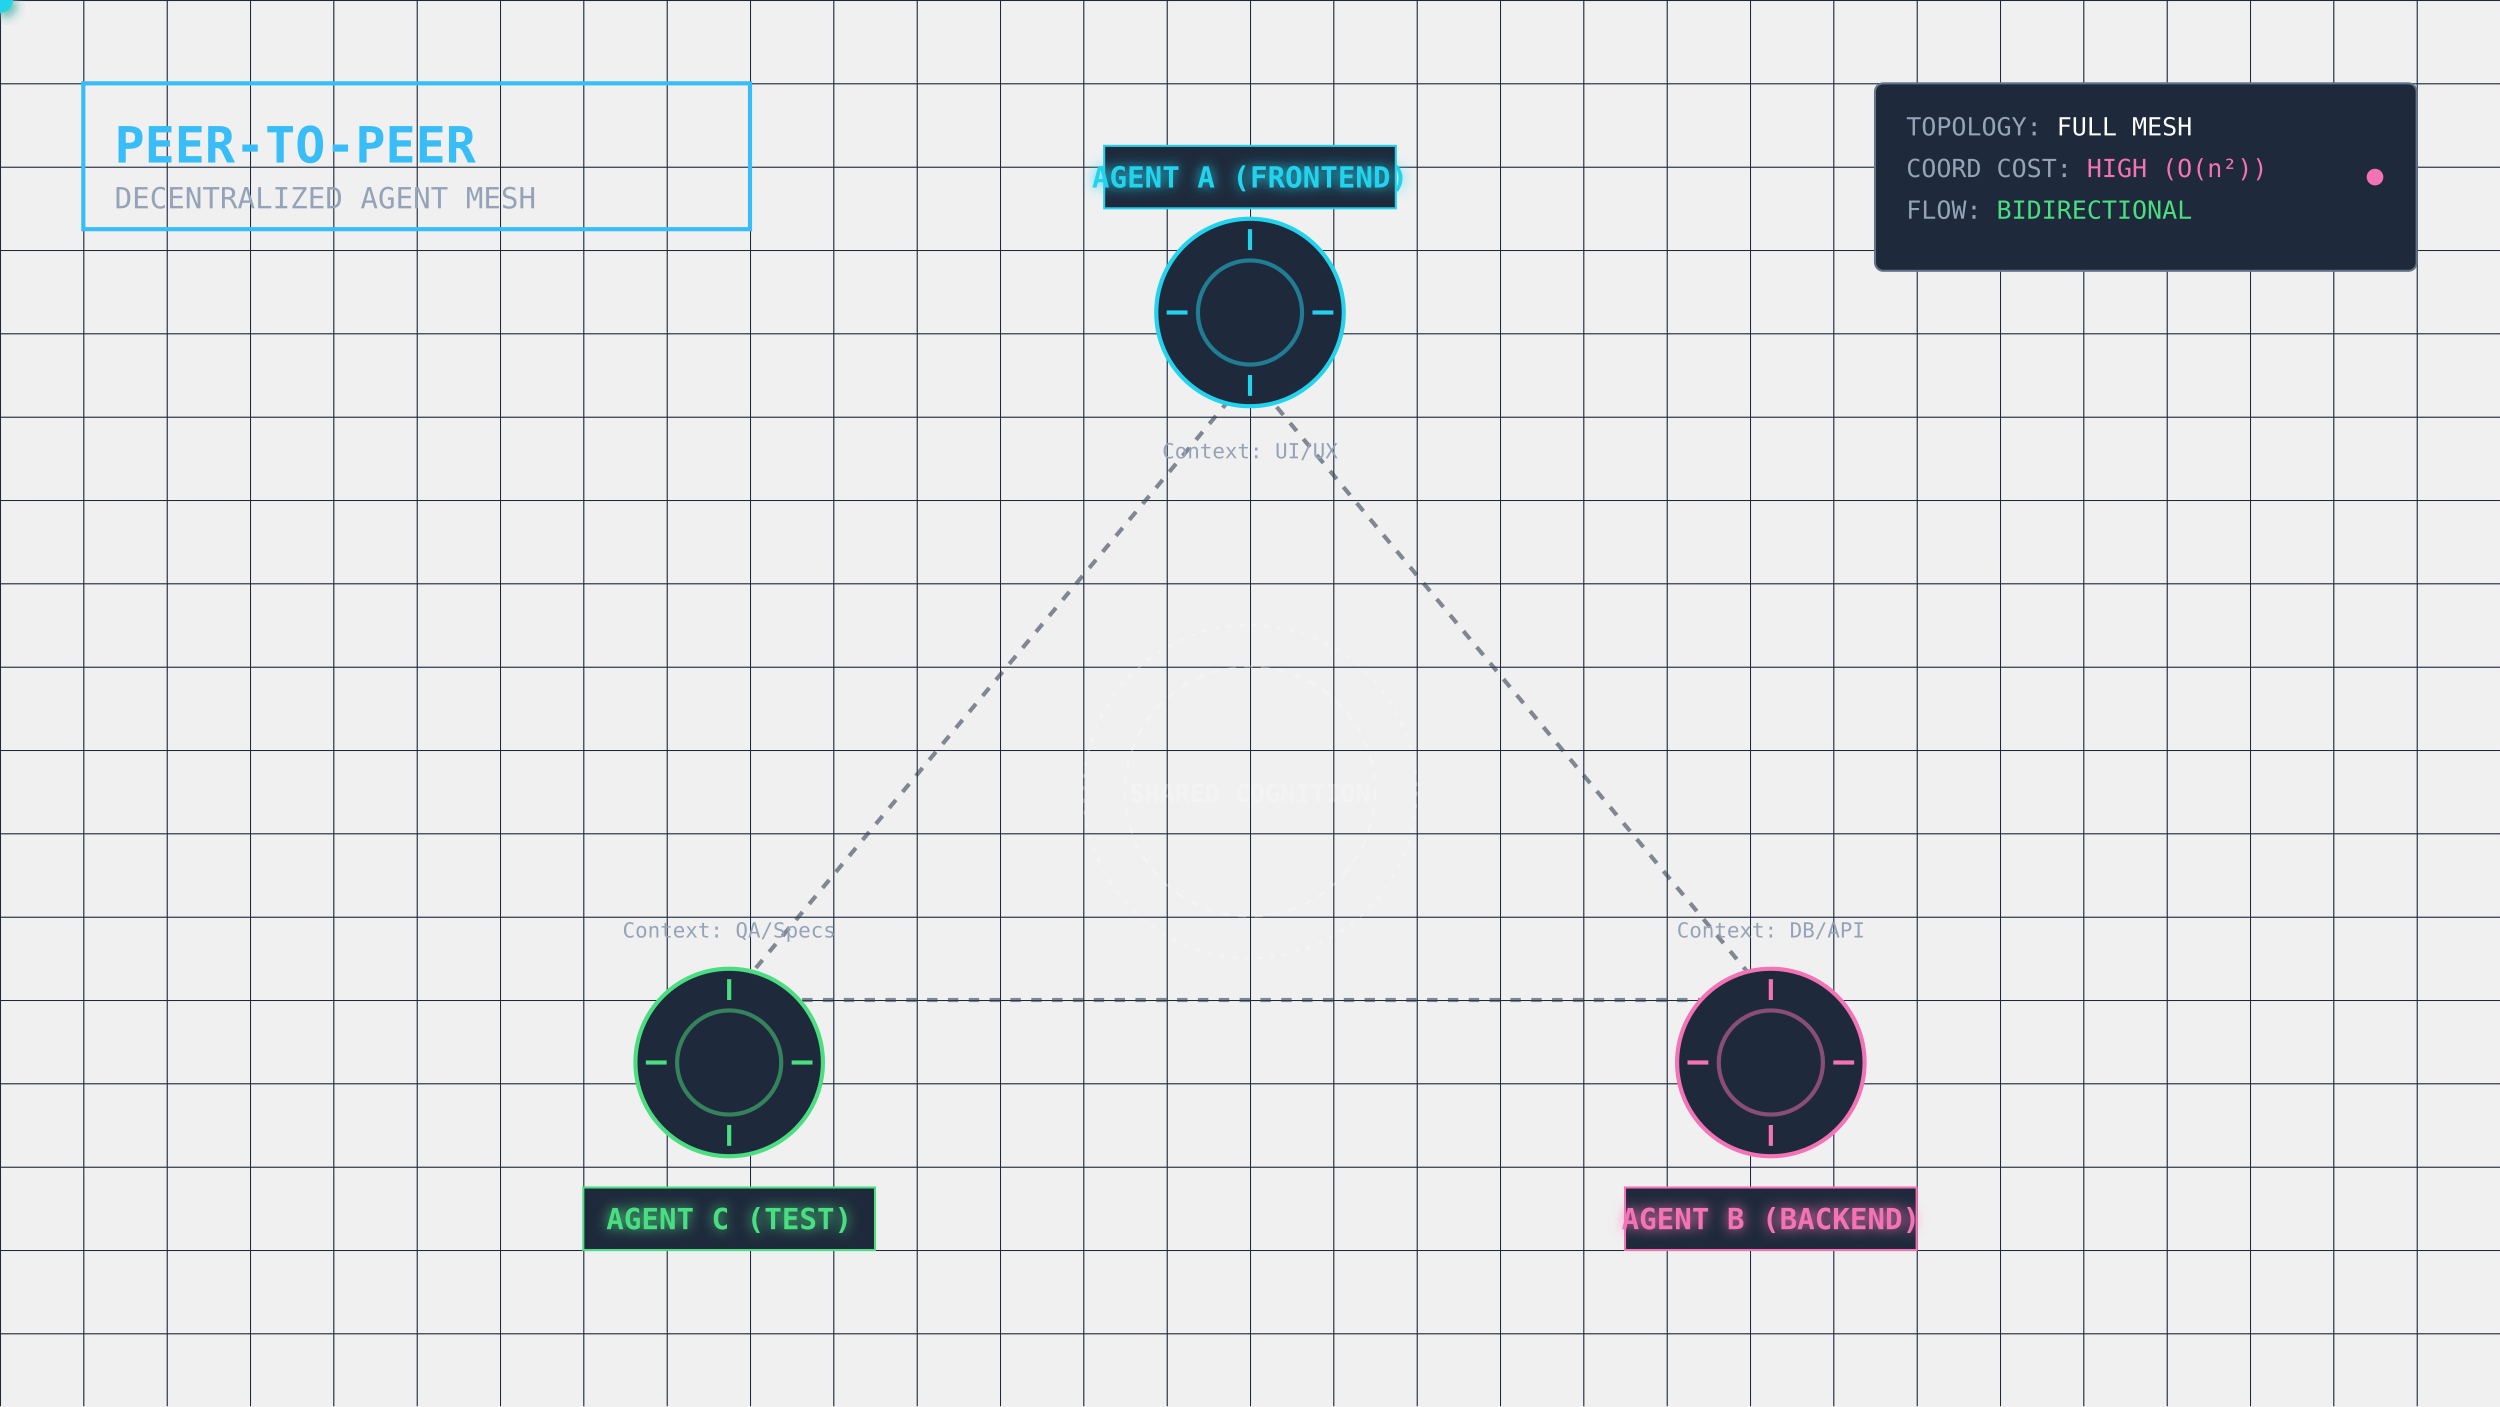
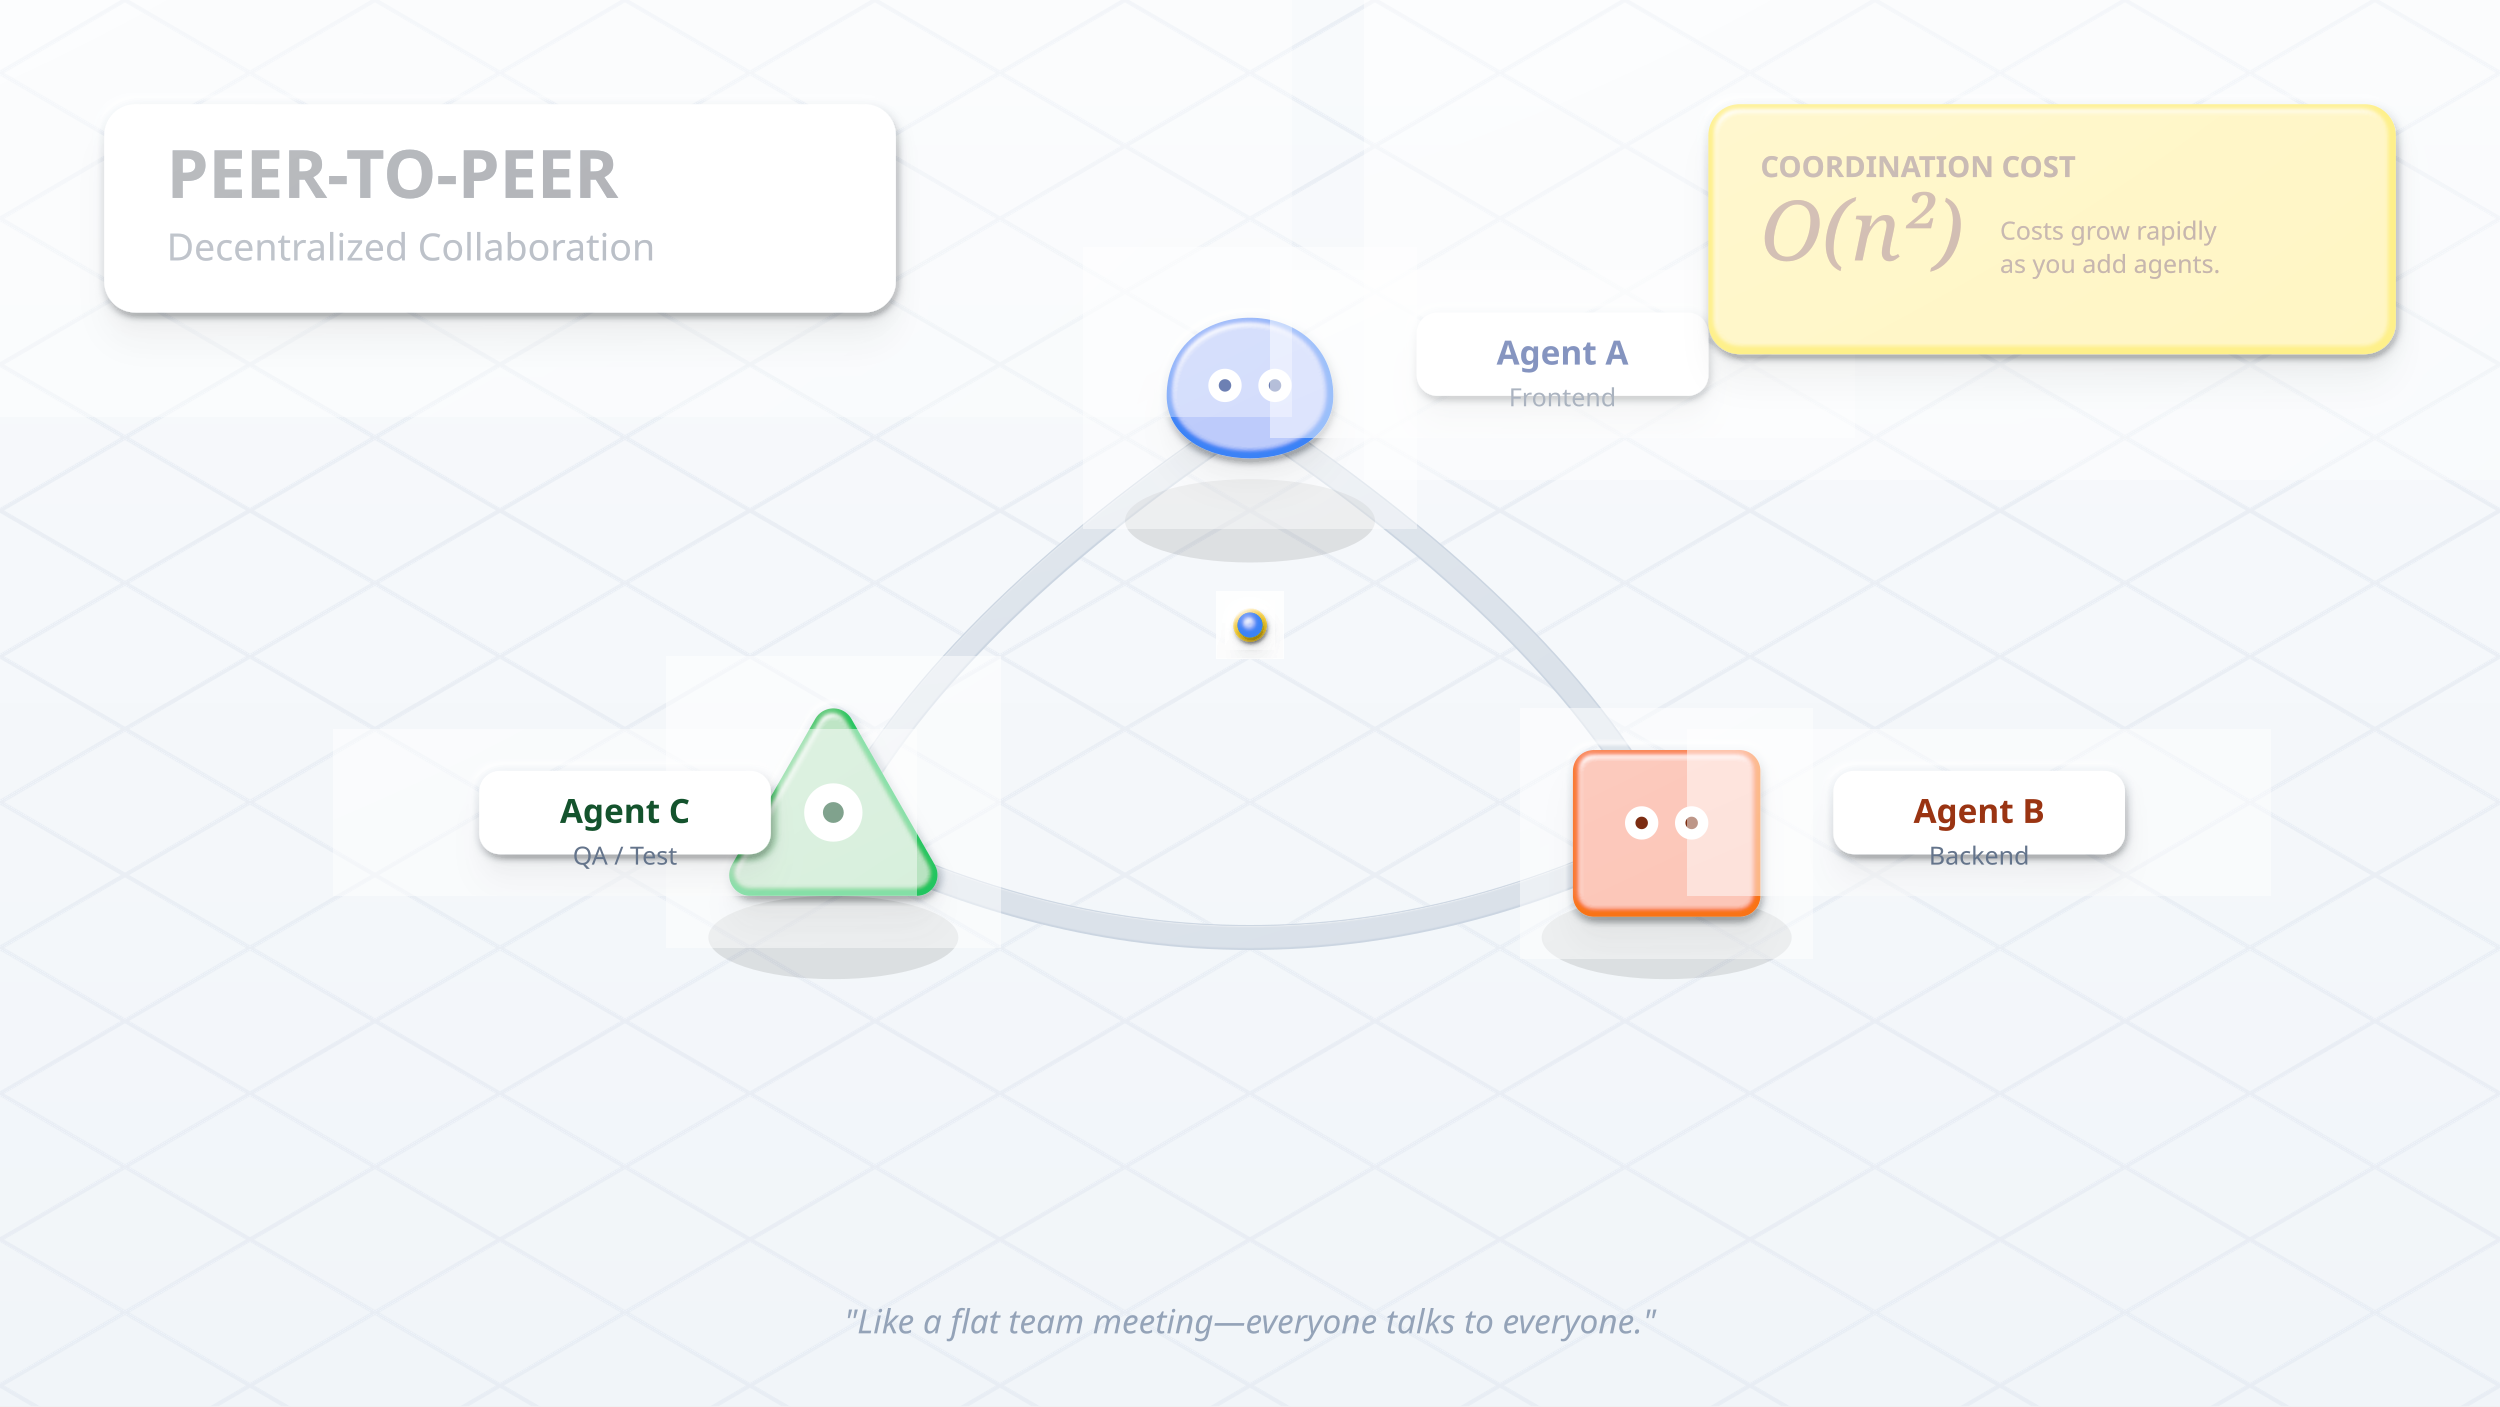
- <svg xmlns="http://www.w3.org/2000/svg" viewBox="0 0 1200 675" font-family="'JetBrains Mono', Consolas, monospace" style="background-color: #0f172a;">
+ <svg xmlns="http://www.w3.org/2000/svg" viewBox="0 0 1200 675" font-family="'Comic Sans MS', 'Chalkboard SE', sans-serif">
  <defs>
-     <pattern id="grid" width="40" height="40" patternUnits="userSpaceOnUse">
-       <path d="M 40 0 L 0 0 0 40" fill="none" stroke="#1e293b" stroke-width="1" />
-     </pattern>
-     <filter id="glow" x="-50%" y="-50%" width="200%" height="200%">
-       <feGaussianBlur stdDeviation="3" result="coloredBlur" />
+     <filter id="clay-material" x="-50%" y="-50%" width="200%" height="200%">
+       <feGaussianBlur in="SourceAlpha" stdDeviation="2" result="blur" />
+       <feSpecularLighting in="blur" surfaceScale="5" specularConstant="0.8" specularExponent="15" result="specular" lighting-color="#ffffff">
+         <fePointLight x="-500" y="-1000" z="2000" />
+       </feSpecularLighting>
+       <feGaussianBlur in="SourceAlpha" stdDeviation="4" result="blurAlpha" />
+       <feOffset dx="2" dy="4" in="blurAlpha" result="offsetBlur" />
+       <feComposite in="offsetBlur" in2="SourceAlpha" operator="out" result="inverseShadow" />
+       <feFlood flood-color="#000000" flood-opacity="0.2" />
+       <feComposite in2="inverseShadow" operator="in" result="innerShadow" />
+       <feGaussianBlur in="SourceAlpha" stdDeviation="8" result="dropBlur" />
+       <feOffset dx="0" dy="15" in="dropBlur" result="dropShadow" />
+       <feFlood flood-color="#000000" flood-opacity="0.15" />
+       <feComposite in2="dropShadow" operator="in" result="coloredDropShadow" />
      <feMerge>
-         <feMergeNode in="coloredBlur" />
+         <feMergeNode in="coloredDropShadow" />
        <feMergeNode in="SourceGraphic" />
+         <feMergeNode in="innerShadow" />
+         <feMergeNode in="specular" />
      </feMerge>
    </filter>
-     <circle id="packet-cyan" r="4" fill="#22d3ee" filter="url(#glow)" />
-     <circle id="packet-pink" r="4" fill="#f472b6" filter="url(#glow)" />
-     <circle id="packet-green" r="4" fill="#4ade80" filter="url(#glow)" />
-     <symbol id="agent-node" viewBox="0 0 100 100">
-       <circle cx="50" cy="50" r="45" fill="#1e293b" stroke-width="2" />
-       <circle cx="50" cy="50" r="25" fill="none" stroke-width="2" opacity="0.5" />
-       <path d="M 50 10 L 50 20 M 50 80 L 50 90 M 10 50 L 20 50 M 80 50 L 90 50" stroke-width="2" />
-     </symbol>
+     <filter id="clay-rope">
+       <feGaussianBlur stdDeviation="0.5" />
+       <feSpecularLighting surfaceScale="2" specularConstant="0.5" specularExponent="10" lighting-color="#ffffff">
+         <fePointLight x="-200" y="-500" z="800" />
+       </feSpecularLighting>
+       <feComposite in2="SourceGraphic" operator="in" />
+       <feMerge>
+         <feMergeNode in="SourceGraphic" />
+         <feMergeNode />
+       </feMerge>
+     </filter>
+     <pattern id="iso-grid" width="60" height="35" patternUnits="userSpaceOnUse" patternTransform="scale(2)">
+       <path d="M 0 17.5 L 30 0 L 60 17.5 L 30 35 Z" fill="none" stroke="#e2e8f0" stroke-width="1" />
+       <animateTransform attributeName="patternTransform" type="translate" from="0 0" to="0 35" dur="4s" repeatCount="indefinite" additive="sum" />
+     </pattern>
+     <linearGradient id="bg-gradient" x1="0%" y1="0%" x2="0%" y2="100%">
+       <stop offset="0%" stop-color="#f8fafc" />
+       <stop offset="100%" stop-color="#f1f5f9" />
+     </linearGradient>
+     <animateTransform id="breathe" attributeName="transform" type="scale" values="1 1; 1.02 0.98; 1 1" dur="3s" repeatCount="indefinite" additive="sum" />
  </defs>
-   <rect width="100%" height="100%" fill="url(#grid)" />
-   <g stroke-width="2" opacity="0.6">
-     <path id="path-ab" d="M 600 180 L 850 480" stroke="#334155" stroke-dasharray="5,5" />
-     <path id="path-bc" d="M 850 480 L 350 480" stroke="#334155" stroke-dasharray="5,5" />
-     <path id="path-ca" d="M 350 480 L 600 180" stroke="#334155" stroke-dasharray="5,5" />
+   <rect width="100%" height="100%" fill="url(#bg-gradient)" />
+   <rect width="100%" height="100%" fill="url(#iso-grid)" opacity="0.6" />
+   <g transform="translate(600, 300)">
+     <g stroke="#cbd5e1" stroke-width="12" stroke-linecap="round" fill="none" filter="url(#clay-rope)">
+       <path d="M 0 -100 Q 150 0 200 100" />
+       <path d="M 200 100 Q 0 200 -200 100" />
+       <path d="M -200 100 Q -150 0 0 -100" />
+     </g>
+     <circle r="8" fill="#facc15" filter="url(#clay-material)">
+       <animateMotion dur="3s" repeatCount="indefinite" path="M 0 -100 Q 150 0 200 100" keyPoints="0.1;0.9" keyTimes="0;1" calcMode="linear" />
+     </circle>
+     <circle r="8" fill="#facc15" filter="url(#clay-material)">
+       <animateMotion dur="4s" repeatCount="indefinite" path="M 200 100 Q 0 200 -200 100" keyPoints="0.1;0.9" keyTimes="0;1" calcMode="linear" />
+     </circle>
+     <circle r="8" fill="#facc15" filter="url(#clay-material)">
+       <animateMotion dur="3.5s" repeatCount="indefinite" path="M -200 100 Q -150 0 0 -100" keyPoints="0.1;0.9" keyTimes="0;1" calcMode="linear" />
+     </circle>
+     <circle r="6" fill="#f97316" filter="url(#clay-material)">
+       <animateMotion dur="4.5s" repeatCount="indefinite" path="M 0 -100 Q 150 0 200 100" keyPoints="0.9;0.1" keyTimes="0;1" calcMode="linear" />
+     </circle>
+     <circle r="6" fill="#22c55e" filter="url(#clay-material)">
+       <animateMotion dur="5s" repeatCount="indefinite" path="M 200 100 Q 0 200 -200 100" keyPoints="0.9;0.1" keyTimes="0;1" calcMode="linear" />
+     </circle>
+     <circle r="6" fill="#3b82f6" filter="url(#clay-material)">
+       <animateMotion dur="3.8s" repeatCount="indefinite" path="M -200 100 Q -150 0 0 -100" keyPoints="0.9;0.1" keyTimes="0;1" calcMode="linear" />
+     </circle>
+     <g transform="translate(0, -100)">
+       <ellipse cx="0" cy="50" rx="60" ry="20" fill="#000000" opacity="0.1">
+         <animate attributeName="rx" values="60;55;60" dur="4s" repeatCount="indefinite" />
+         <animate attributeName="opacity" values="0.1;0.2;0.1" dur="4s" repeatCount="indefinite" />
+       </ellipse>
+       <g>
+         <animateTransform attributeName="transform" type="scale" values="1 1; 1.05 0.95; 1 1" dur="4s" repeatCount="indefinite" />
+         <path d="M -40 0 C -40 -50 40 -50 40 0 C 40 40 -40 40 -40 0" fill="#3b82f6" filter="url(#clay-material)" transform="translate(0, -10)" />
+         <g transform="translate(0, -15)">
+           <circle cx="-12" cy="0" r="8" fill="#ffffff">
+             <animate attributeName="ry" values="8;1;8" dur="4.5s" keyTimes="0;0.05;0.1" repeatCount="indefinite" />
+           </circle>
+           <circle cx="-12" cy="0" r="3" fill="#1e3a8a">
+             <animate attributeName="ry" values="3;0.5;3" dur="4.5s" keyTimes="0;0.05;0.1" repeatCount="indefinite" />
+           </circle>
+           <circle cx="12" cy="0" r="8" fill="#ffffff">
+             <animate attributeName="ry" values="8;1;8" dur="4.5s" keyTimes="0;0.05;0.1" repeatCount="indefinite" />
+           </circle>
+           <circle cx="12" cy="0" r="3" fill="#1e3a8a">
+             <animate attributeName="ry" values="3;0.5;3" dur="4.5s" keyTimes="0;0.05;0.1" repeatCount="indefinite" />
+           </circle>
+         </g>
+         <g transform="translate(90, -30)">
+           <animateTransform attributeName="transform" type="translate" values="90 -30; 90 -35; 90 -30" dur="6s" repeatCount="indefinite" additive="replace" />
+           <rect x="-10" y="-20" width="140" height="40" rx="10" fill="#ffffff" filter="url(#clay-material)" />
+           <text x="60" y="5" text-anchor="middle" font-size="16" fill="#1e3a8a" font-weight="bold">Agent A</text>
+           <text x="60" y="25" text-anchor="middle" font-size="12" fill="#64748b">Frontend</text>
+         </g>
+       </g>
+     </g>
+     <g transform="translate(200, 100)">
+       <ellipse cx="0" cy="50" rx="60" ry="20" fill="#000000" opacity="0.1">
+         <animate attributeName="rx" values="60;55;60" dur="4s" begin="1s" repeatCount="indefinite" />
+         <animate attributeName="opacity" values="0.1;0.2;0.1" dur="4s" begin="1s" repeatCount="indefinite" />
+       </ellipse>
+       <g>
+         <animateTransform attributeName="transform" type="scale" values="1 1; 1.05 0.95; 1 1" dur="4s" begin="1s" repeatCount="indefinite" />
+         <path d="M -35 -30 L 35 -30 L 35 30 L -35 30 Z" fill="#f97316" filter="url(#clay-material)" stroke-linejoin="round" stroke-width="20" stroke="#f97316" />
+         <g transform="translate(0, -5)">
+           <circle cx="-12" cy="0" r="8" fill="#ffffff">
+             <animate attributeName="ry" values="8;1;8" dur="5s" begin="2s" keyTimes="0;0.05;0.1" repeatCount="indefinite" />
+           </circle>
+           <circle cx="-12" cy="0" r="3" fill="#7c2d12">
+             <animate attributeName="ry" values="3;0.5;3" dur="5s" begin="2s" keyTimes="0;0.05;0.1" repeatCount="indefinite" />
+           </circle>
+           <circle cx="12" cy="0" r="8" fill="#ffffff">
+             <animate attributeName="ry" values="8;1;8" dur="5s" begin="2s" keyTimes="0;0.05;0.1" repeatCount="indefinite" />
+           </circle>
+           <circle cx="12" cy="0" r="3" fill="#7c2d12">
+             <animate attributeName="ry" values="3;0.5;3" dur="5s" begin="2s" keyTimes="0;0.05;0.1" repeatCount="indefinite" />
+           </circle>
+         </g>
+         <g transform="translate(90, -10)">
+           <animateTransform attributeName="transform" type="translate" values="90 -10; 90 -15; 90 -10" dur="5.5s" begin="1s" repeatCount="indefinite" additive="replace" />
+           <rect x="-10" y="-20" width="140" height="40" rx="10" fill="#ffffff" filter="url(#clay-material)" />
+           <text x="60" y="5" text-anchor="middle" font-size="16" fill="#9a3412" font-weight="bold">Agent B</text>
+           <text x="60" y="25" text-anchor="middle" font-size="12" fill="#64748b">Backend</text>
+         </g>
+       </g>
+     </g>
+     <g transform="translate(-200, 100)">
+       <ellipse cx="0" cy="50" rx="60" ry="20" fill="#000000" opacity="0.1">
+         <animate attributeName="rx" values="60;55;60" dur="4s" begin="2s" repeatCount="indefinite" />
+         <animate attributeName="opacity" values="0.1;0.2;0.1" dur="4s" begin="2s" repeatCount="indefinite" />
+       </ellipse>
+       <g>
+         <animateTransform attributeName="transform" type="scale" values="1 1; 1.05 0.95; 1 1" dur="4s" begin="2s" repeatCount="indefinite" />
+         <path d="M 0 -50 L 40 20 L -40 20 Z" fill="#22c55e" filter="url(#clay-material)" stroke-linejoin="round" stroke-width="20" stroke="#22c55e" />
+         <g transform="translate(0, -10)">
+           <circle cx="0" cy="0" r="14" fill="#ffffff">
+             <animate attributeName="ry" values="14;2;14" dur="4.2s" begin="1s" keyTimes="0;0.05;0.1" repeatCount="indefinite" />
+           </circle>
+           <circle cx="0" cy="0" r="5" fill="#14532d">
+             <animate attributeName="ry" values="5;1;5" dur="4.2s" begin="1s" keyTimes="0;0.05;0.1" repeatCount="indefinite" />
+           </circle>
+         </g>
+         <g transform="translate(-160, -10)">
+           <animateTransform attributeName="transform" type="translate" values="-160 -10; -160 -15; -160 -10" dur="6.5s" begin="0.5s" repeatCount="indefinite" additive="replace" />
+           <rect x="-10" y="-20" width="140" height="40" rx="10" fill="#ffffff" filter="url(#clay-material)" />
+           <text x="60" y="5" text-anchor="middle" font-size="16" fill="#14532d" font-weight="bold">Agent C</text>
+           <text x="60" y="25" text-anchor="middle" font-size="12" fill="#64748b">QA / Test</text>
+         </g>
+       </g>
+     </g>
  </g>
-   <g transform="translate(40, 40)">
-     <rect x="0" y="0" width="320" height="70" fill="none" stroke="#38bdf8" stroke-width="2" />
-     <text x="15" y="38" fill="#38bdf8" font-size="24" font-weight="bold">PEER-TO-PEER</text>
-     <text x="15" y="60" fill="#94a3b8" font-size="14">DECENTRALIZED AGENT MESH</text>
+   <g transform="translate(50, 50)">
+     <animateTransform attributeName="transform" type="translate" values="50 50; 50 55; 50 50" dur="8s" repeatCount="indefinite" additive="replace" />
+     <g filter="url(#clay-material)">
+       <rect x="0" y="0" width="380" height="100" rx="15" fill="#ffffff" />
+       <text x="30" y="45" font-family="sans-serif" font-weight="900" font-size="32" fill="#334155">PEER-TO-PEER</text>
+       <text x="30" y="75" font-family="sans-serif" font-size="18" fill="#64748b">Decentralized Collaboration</text>
+     </g>
  </g>
-   <g transform="translate(900, 40)">
-     <rect x="0" y="0" width="260" height="90" fill="#1e293b" stroke="#64748b" stroke-width="1" rx="4" />
-     <text x="15" y="25" fill="#94a3b8" font-size="12">TOPOLOGY: <tspan fill="#ffffff">FULL MESH</tspan>
-     </text>
-     <text x="15" y="45" fill="#94a3b8" font-size="12">COORD COST: <tspan fill="#f472b6">HIGH (O(n²))</tspan>
-     </text>
-     <text x="15" y="65" fill="#94a3b8" font-size="12">FLOW: <tspan fill="#4ade80">BIDIRECTIONAL</tspan>
-     </text>
-     <circle cx="240" cy="45" r="4" fill="#f472b6">
-       <animate attributeName="opacity" values="1;0.2;1" dur="1s" repeatCount="indefinite" />
-     </circle>
+   <g transform="translate(820, 50)">
+     <animateTransform attributeName="transform" type="translate" values="820 50; 820 45; 820 50" dur="7s" begin="1s" repeatCount="indefinite" additive="replace" />
+     <g filter="url(#clay-material)">
+       <rect x="0" y="0" width="330" height="120" rx="15" fill="#fef08a" />
+       <text x="25" y="35" font-family="sans-serif" font-weight="bold" font-size="14" fill="#854d0e">COORDINATION COST</text>
+       <text x="25" y="75" font-family="serif" font-style="italic" font-size="40" fill="#a16207">
+             O(n²)
+             
+             <animate attributeName="fill" values="#a16207;#dc2626;#a16207" dur="2s" repeatCount="indefinite" />
+       </text>
+       <text x="140" y="65" font-family="sans-serif" font-size="12" fill="#854d0e">
+         <tspan x="140" dy="0">Costs grow rapidly</tspan>
+         <tspan x="140" dy="16">as you add agents.</tspan>
+       </text>
+     </g>
  </g>
-   <g transform="translate(600, 380)" opacity="0.3">
-     <circle r="80" fill="none" stroke="#ffffff" stroke-width="1" stroke-dasharray="2,4">
-       <animateTransform attributeName="transform" type="rotate" from="0" to="360" dur="20s" repeatCount="indefinite" />
-     </circle>
-     <circle r="60" fill="none" stroke="#ffffff" stroke-width="1" stroke-dasharray="4,4">
-       <animateTransform attributeName="transform" type="rotate" from="360" to="0" dur="15s" repeatCount="indefinite" />
-     </circle>
-     <text x="0" y="5" fill="#ffffff" font-size="12" text-anchor="middle" font-weight="bold" opacity="0.7">SHARED COGNITION</text>
-   </g>
-   <g transform="translate(600, 150)">
-     <use href="#agent-node" x="-50" y="-50" width="100" height="100" fill="#1e293b" stroke="#22d3ee">
-       <animate attributeName="stroke-width" values="2;4;2" dur="3s" repeatCount="indefinite" />
-     </use>
-     <rect x="-70" y="-80" width="140" height="30" fill="#1e293b" stroke="#22d3ee" stroke-width="1" />
-     <text x="0" y="-60" fill="#22d3ee" font-size="14" text-anchor="middle" font-weight="bold" filter="url(#glow)">AGENT A (FRONTEND)</text>
-     <text x="0" y="70" fill="#94a3b8" font-size="10" text-anchor="middle">Context: UI/UX</text>
-   </g>
-   <g transform="translate(850, 510)">
-     <use href="#agent-node" x="-50" y="-50" width="100" height="100" fill="#1e293b" stroke="#f472b6">
-       <animate attributeName="stroke-width" values="2;4;2" dur="3s" begin="1s" repeatCount="indefinite" />
-     </use>
-     <rect x="-70" y="60" width="140" height="30" fill="#1e293b" stroke="#f472b6" stroke-width="1" />
-     <text x="0" y="80" fill="#f472b6" font-size="14" text-anchor="middle" font-weight="bold" filter="url(#glow)">AGENT B (BACKEND)</text>
-     <text x="0" y="-60" fill="#94a3b8" font-size="10" text-anchor="middle">Context: DB/API</text>
-   </g>
-   <g transform="translate(350, 510)">
-     <use href="#agent-node" x="-50" y="-50" width="100" height="100" fill="#1e293b" stroke="#4ade80">
-       <animate attributeName="stroke-width" values="2;4;2" dur="3s" begin="2s" repeatCount="indefinite" />
-     </use>
-     <rect x="-70" y="60" width="140" height="30" fill="#1e293b" stroke="#4ade80" stroke-width="1" />
-     <text x="0" y="80" fill="#4ade80" font-size="14" text-anchor="middle" font-weight="bold" filter="url(#glow)">AGENT C (TEST)</text>
-     <text x="0" y="-60" fill="#94a3b8" font-size="10" text-anchor="middle">Context: QA/Specs</text>
-   </g>
-   <g>
-     <circle r="6" fill="#22d3ee" filter="url(#glow)">
-       <animateMotion dur="2s" repeatCount="indefinite" path="M 600 180 L 850 480" keyPoints="0;1" keyTimes="0;1" calcMode="linear" />
-       <animate attributeName="opacity" values="1;1;0" keyTimes="0;0.9;1" dur="2s" repeatCount="indefinite" />
-     </circle>
-     <circle r="6" fill="#f472b6" filter="url(#glow)">
-       <animateMotion dur="2.5s" repeatCount="indefinite" path="M 850 480 L 600 180" keyPoints="0;1" keyTimes="0;1" calcMode="linear" />
-       <animate attributeName="opacity" values="1;1;0" keyTimes="0;0.9;1" dur="2.5s" repeatCount="indefinite" />
-     </circle>
-   </g>
-   <g>
-     <circle r="6" fill="#f472b6" filter="url(#glow)">
-       <animateMotion dur="2s" repeatCount="indefinite" begin="0.5s" path="M 850 480 L 350 480" keyPoints="0;1" keyTimes="0;1" calcMode="linear" />
-       <animate attributeName="opacity" values="1;1;0" keyTimes="0;0.9;1" dur="2s" repeatCount="indefinite" />
-     </circle>
-     <circle r="6" fill="#4ade80" filter="url(#glow)">
-       <animateMotion dur="3s" repeatCount="indefinite" path="M 350 480 L 850 480" keyPoints="0;1" keyTimes="0;1" calcMode="linear" />
-       <animate attributeName="opacity" values="1;1;0" keyTimes="0;0.9;1" dur="3s" repeatCount="indefinite" />
-     </circle>
-   </g>
-   <g>
-     <circle r="6" fill="#4ade80" filter="url(#glow)">
-       <animateMotion dur="2.2s" repeatCount="indefinite" begin="1s" path="M 350 480 L 600 180" keyPoints="0;1" keyTimes="0;1" calcMode="linear" />
-       <animate attributeName="opacity" values="1;1;0" keyTimes="0;0.9;1" dur="2.2s" repeatCount="indefinite" />
-     </circle>
-     <circle r="6" fill="#22d3ee" filter="url(#glow)">
-       <animateMotion dur="2.8s" repeatCount="indefinite" path="M 600 180 L 350 480" keyPoints="0;1" keyTimes="0;1" calcMode="linear" />
-       <animate attributeName="opacity" values="1;1;0" keyTimes="0;0.9;1" dur="2.8s" repeatCount="indefinite" />
-     </circle>
-   </g>
-   <circle cx="600" cy="150" r="50" fill="none" stroke="#ffffff" stroke-width="2" opacity="0">
-     <animate attributeName="r" values="50;80" dur="1s" begin="2.5s" repeatCount="indefinite" />
-     <animate attributeName="opacity" values="0.5;0" dur="1s" begin="2.5s" repeatCount="indefinite" />
-   </circle>
-   <circle cx="850" cy="510" r="50" fill="none" stroke="#ffffff" stroke-width="2" opacity="0">
-     <animate attributeName="r" values="50;80" dur="1s" begin="2s" repeatCount="indefinite" />
-     <animate attributeName="opacity" values="0.5;0" dur="1s" begin="2s" repeatCount="indefinite" />
-   </circle>
-   <circle cx="350" cy="510" r="50" fill="none" stroke="#ffffff" stroke-width="2" opacity="0">
-     <animate attributeName="r" values="50;80" dur="1s" begin="2.8s" repeatCount="indefinite" />
-     <animate attributeName="opacity" values="0.5;0" dur="1s" begin="2.8s" repeatCount="indefinite" />
-   </circle>
+   <text x="600" y="640" text-anchor="middle" font-size="16" fill="#94a3b8" font-style="italic">"Like a flat team meeting—everyone talks to everyone."</text>
</svg>
